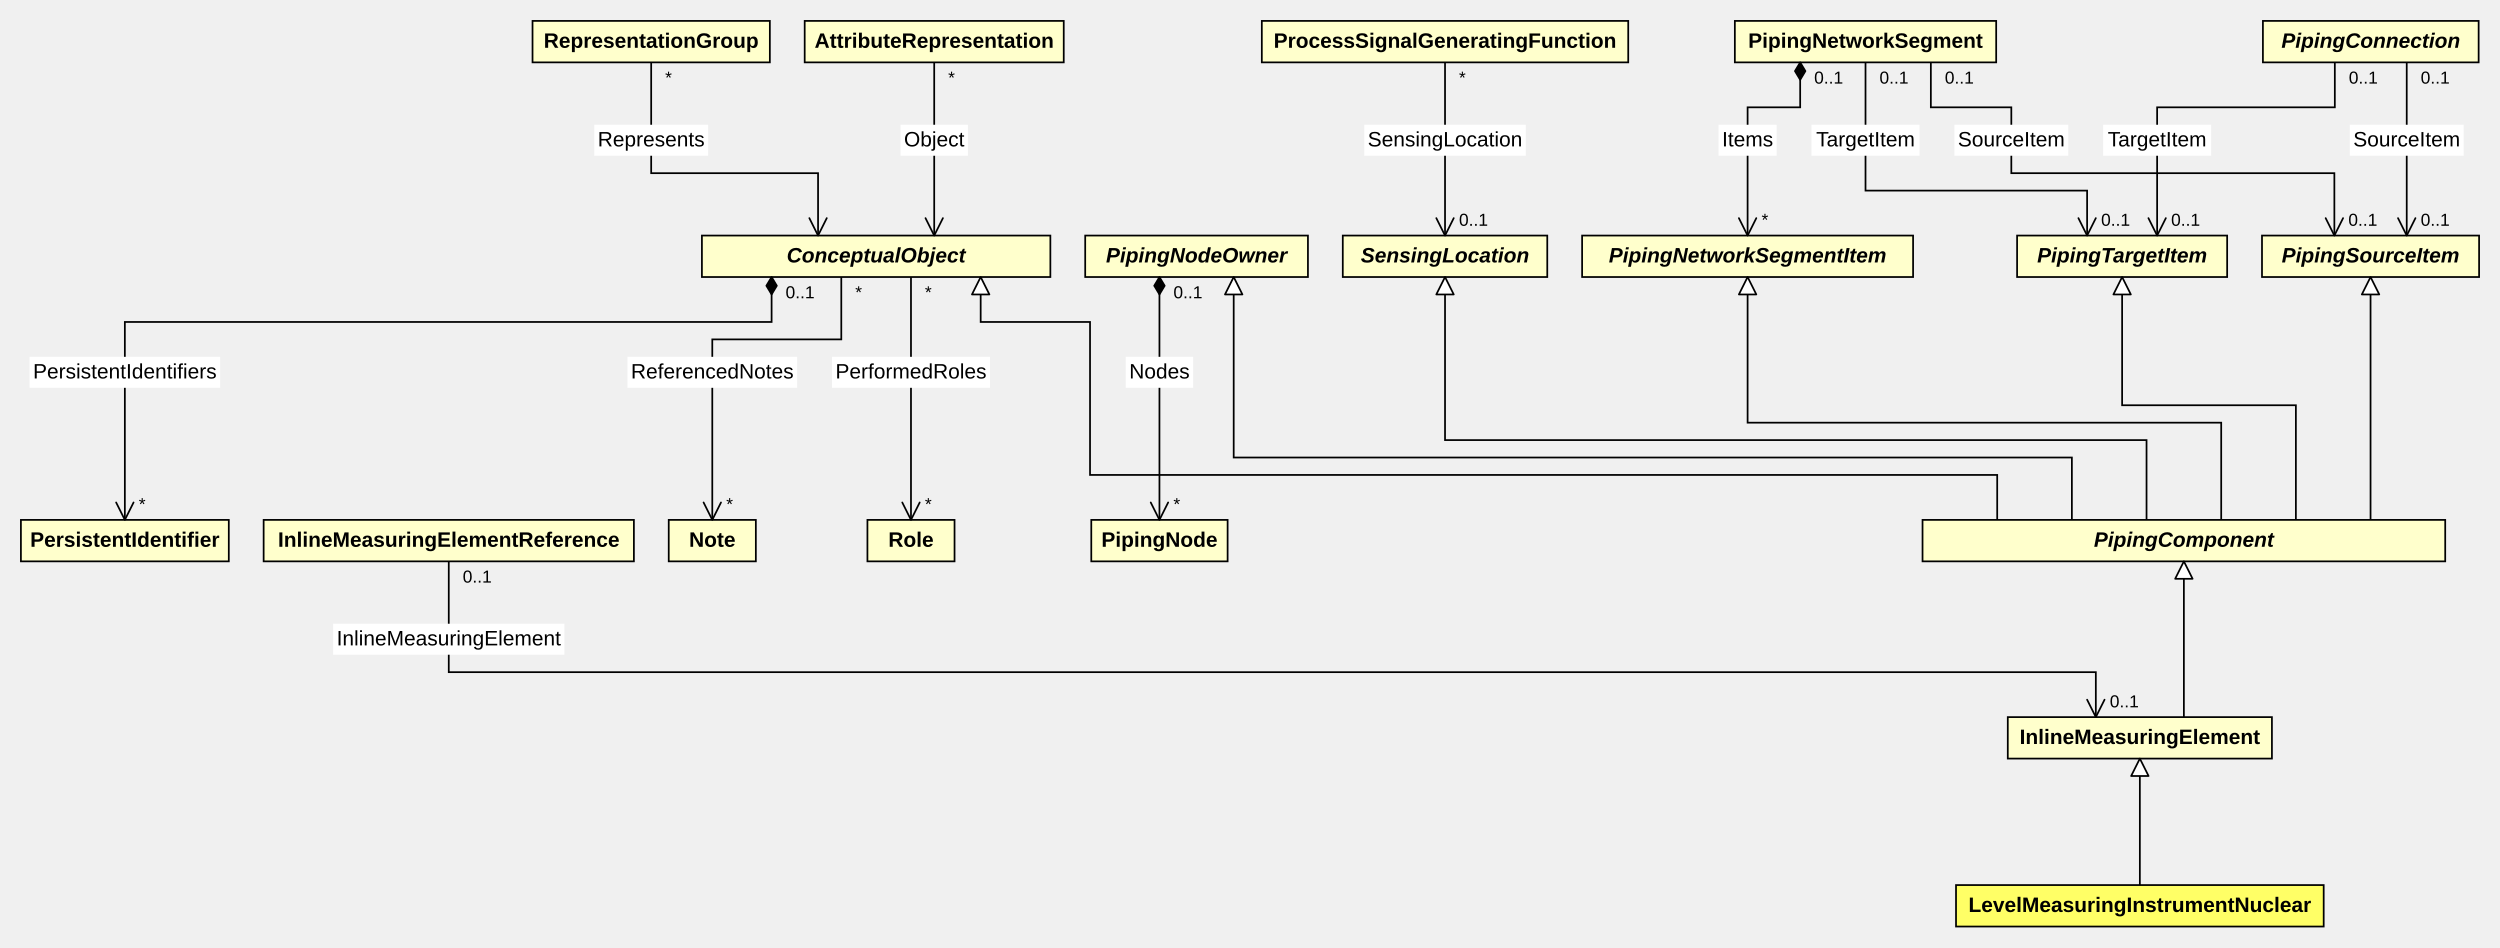
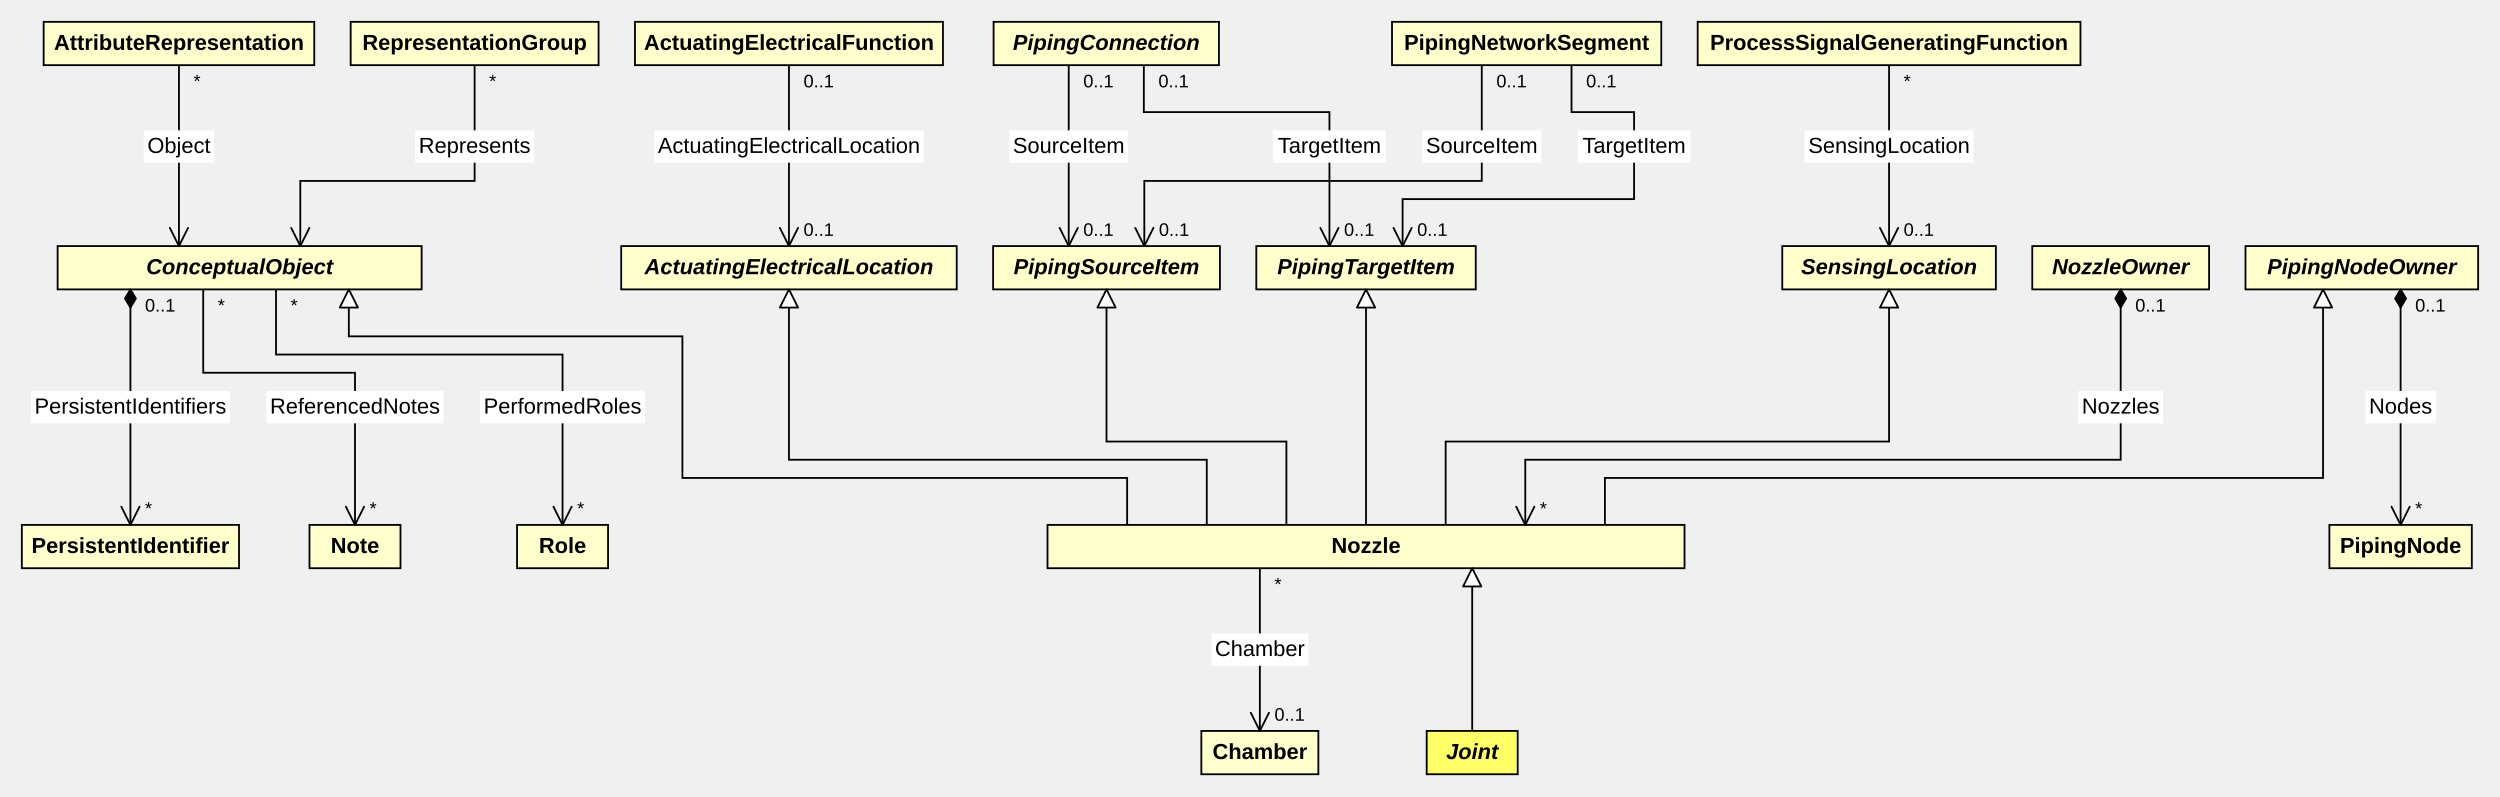
- <svg xmlns="http://www.w3.org/2000/svg" width="1434.921px" height="543.8px" viewBox="0.0 0.0 1434.921 543.8">
+ <svg xmlns="http://www.w3.org/2000/svg" width="1373.595px" height="437.4px" viewBox="0.0 0.0 1373.595 437.4">
  <style>
            .uml-foreground-stroke {
                stroke: black;
                stroke-width: 1px;
            }
            
            .uml-foreground-fill {
                fill: black;
            }
            
            .uml-background_color-type {
                fill: #ffffcc;
            }
            
            .uml-background_color-main_type {
                fill: #ffff66;
            }
            
            .uml-background_color-instance {
                fill: blue;
            }
            
            .uml-background_color-background {
                fill: white;
            }
            
            .uml-background_color-foreground {
                fill: black;
            }
            
            .uml-font-normal {
                font-family: Arial;
            }
            
            .uml-font-element {
                font-family: Arial;
            }
            
            .uml-fontsize-normal {
                font-size: 10px;
            }

            .uml-fontsize-large {
                font-size: 12px;
            }
            
            .uml-source_marker-closed_arrow {
                marker-start: url(#uml-marker-closed_arrow);
            }
            
            .uml-source_marker-open_arrow {
                marker-start: url(#uml-marker-open_arrow);
            }
            
            .uml-source_marker-filled_diamond {
                marker-start: url(#uml-marker-filled_diamond);
            }

            .uml-target_marker-closed_arrow {
                marker-end: url(#uml-marker-closed_arrow);
            }
            
            .uml-target_marker-open_arrow {
                marker-end: url(#uml-marker-open_arrow);
            }
            
            .uml-target_marker-filled_diamond {
                marker-end: url(#uml-marker-filled_diamond);
            }

            </style>
  <defs>
    <marker id="uml-marker-closed_arrow" viewBox="-2 -2 14 14" refX="10" refY="5.0" markerWidth="14" markerHeight="14" orient="auto-start-reverse">
      <path d="M 0 0 L 10 5.0 L 0 10 Z" stroke-linejoin="round" stroke-linecap="round" class="uml-foreground-stroke uml-background_color-background" />
    </marker>
    <marker id="uml-marker-open_arrow" viewBox="-2 -2 14 14" refX="10" refY="5.0" markerWidth="14" markerHeight="14" orient="auto-start-reverse">
      <path d="M 0 0 L 10 5.0 L 0 10" stroke-linejoin="round" stroke-linecap="round" fill="none" class="uml-foreground-stroke" />
    </marker>
    <marker id="uml-marker-filled_diamond" viewBox="-2 -2 14 14" refX="10" refY="5.0" markerWidth="14" markerHeight="14" orient="auto-start-reverse">
      <path d="M 0 5.0 L      5.0 2.0        10 5.0      5.0 8.0 Z       " stroke-linejoin="round" stroke-linecap="round" class="uml-foreground-stroke uml-background_color-foreground" />
    </marker>
  </defs>
-   <rect class="uml-background_color-type uml-foreground-stroke" x="402.875" y="135.2" width="200.0" height="23.8" />
-   <text x="502.875" text-anchor="middle" font-size="0px" y="150.64">
+   <rect class="uml-background_color-type uml-foreground-stroke" x="31.659" y="135.2" width="200.0" height="23.8" />
+   <text x="131.659" text-anchor="middle" font-size="0px" y="150.64">
    <a href="../dexpi-models/Core/ConceptualObject.html">
      <tspan class="uml-foreground-fill uml-font-element uml-fontsize-large" font-weight="bold" font-style="italic">ConceptualObject</tspan>
    </a>
  </text>
-   <rect class="uml-background_color-type uml-foreground-stroke" x="770.715" y="135.2" width="117.369" height="23.8" />
-   <text x="829.399" text-anchor="middle" font-size="0px" y="150.64">
+   <rect class="uml-background_color-main_type uml-foreground-stroke" x="783.88" y="401.6" width="50.0" height="23.8" />
+   <text x="808.88" text-anchor="middle" font-size="0px" y="417.04">
+     <tspan class="uml-foreground-fill uml-font-element uml-fontsize-large" font-weight="bold" font-style="italic">Joint</tspan>
+   </text>
+   <rect class="uml-background_color-type uml-foreground-stroke" x="341.317" y="135.2" width="184.339" height="23.8" />
+   <text x="433.486" text-anchor="middle" font-size="0px" y="150.64">
+     <a href="../dexpi-models/Plant/Instrumentation/ActuatingElectricalLocation.html">
+       <tspan class="uml-foreground-fill uml-font-element uml-fontsize-large" font-weight="bold" font-style="italic">ActuatingElectricalLocation</tspan>
+     </a>
+   </text>
+   <rect class="uml-background_color-type uml-foreground-stroke" x="979.238" y="135.2" width="117.369" height="23.8" />
+   <text x="1037.922" text-anchor="middle" font-size="0px" y="150.64">
    <a href="../dexpi-models/Plant/Instrumentation/SensingLocation.html">
      <tspan class="uml-foreground-fill uml-font-element uml-fontsize-large" font-weight="bold" font-style="italic">SensingLocation</tspan>
    </a>
  </text>
-   <rect class="uml-background_color-type uml-foreground-stroke" x="1103.475" y="298.4" width="300.0" height="23.8" />
-   <text x="1253.475" text-anchor="middle" font-size="0px" y="313.84">
-     <a href="../dexpi-models/Plant/Piping/PipingComponent.html">
-       <tspan class="uml-foreground-fill uml-font-element uml-fontsize-large" font-weight="bold" font-style="italic">PipingComponent</tspan>
-     </a>
-   </text>
-   <rect class="uml-background_color-type uml-foreground-stroke" x="1298.839" y="12.0" width="123.82" height="23.8" />
-   <text x="1360.749" text-anchor="middle" font-size="0px" y="27.44">
+   <rect class="uml-background_color-type uml-foreground-stroke" x="545.918" y="12.0" width="123.82" height="23.8" />
+   <text x="607.828" text-anchor="middle" font-size="0px" y="27.44">
    <a href="../dexpi-models/Plant/Piping/PipingConnection.html">
      <tspan class="uml-foreground-fill uml-font-element uml-fontsize-large" font-weight="bold" font-style="italic">PipingConnection</tspan>
    </a>
  </text>
-   <rect class="uml-background_color-type uml-foreground-stroke" x="908.083" y="135.2" width="189.969" height="23.8" />
-   <text x="1003.068" text-anchor="middle" font-size="0px" y="150.64">
-     <a href="../dexpi-models/Plant/Piping/PipingNetworkSegmentItem.html">
-       <tspan class="uml-foreground-fill uml-font-element uml-fontsize-large" font-weight="bold" font-style="italic">PipingNetworkSegmentItem</tspan>
-     </a>
-   </text>
-   <rect class="uml-background_color-type uml-foreground-stroke" x="622.875" y="135.2" width="127.84" height="23.8" />
-   <text x="686.795" text-anchor="middle" font-size="0px" y="150.64">
+   <rect class="uml-background_color-type uml-foreground-stroke" x="1233.755" y="135.2" width="127.84" height="23.8" />
+   <text x="1297.675" text-anchor="middle" font-size="0px" y="150.64">
    <a href="../dexpi-models/Plant/Piping/PipingNodeOwner.html">
      <tspan class="uml-foreground-fill uml-font-element uml-fontsize-large" font-weight="bold" font-style="italic">PipingNodeOwner</tspan>
    </a>
  </text>
-   <rect class="uml-background_color-type uml-foreground-stroke" x="1298.314" y="135.2" width="124.607" height="23.8" />
-   <text x="1360.618" text-anchor="middle" font-size="0px" y="150.64">
+   <rect class="uml-background_color-type uml-foreground-stroke" x="545.656" y="135.2" width="124.607" height="23.8" />
+   <text x="607.959" text-anchor="middle" font-size="0px" y="150.64">
    <a href="../dexpi-models/Plant/Piping/PipingSourceItem.html">
      <tspan class="uml-foreground-fill uml-font-element uml-fontsize-large" font-weight="bold" font-style="italic">PipingSourceItem</tspan>
    </a>
  </text>
-   <rect class="uml-background_color-type uml-foreground-stroke" x="1157.748" y="135.2" width="120.566" height="23.8" />
-   <text x="1218.031" text-anchor="middle" font-size="0px" y="150.64">
+   <rect class="uml-background_color-type uml-foreground-stroke" x="690.263" y="135.2" width="120.566" height="23.8" />
+   <text x="750.546" text-anchor="middle" font-size="0px" y="150.64">
    <a href="../dexpi-models/Plant/Piping/PipingTargetItem.html">
      <tspan class="uml-foreground-fill uml-font-element uml-fontsize-large" font-weight="bold" font-style="italic">PipingTargetItem</tspan>
    </a>
  </text>
-   <rect class="uml-background_color-type uml-foreground-stroke" x="461.866" y="12.0" width="148.684" height="23.8" />
-   <text x="536.208" text-anchor="middle" font-size="0px" y="27.44">
+   <rect class="uml-background_color-type uml-foreground-stroke" x="1116.607" y="135.2" width="97.148" height="23.8" />
+   <text x="1165.181" text-anchor="middle" font-size="0px" y="150.64">
+     <a href="../dexpi-models/Plant/ProcessEquipment/NozzleOwner.html">
+       <tspan class="uml-foreground-fill uml-font-element uml-fontsize-large" font-weight="bold" font-style="italic">NozzleOwner</tspan>
+     </a>
+   </text>
+   <rect class="uml-background_color-type uml-foreground-stroke" x="23.984" y="12.0" width="148.684" height="23.8" />
+   <text x="98.326" text-anchor="middle" font-size="0px" y="27.44">
    <a href="../dexpi-models/Core/Diagram/AttributeRepresentation.html">
      <tspan class="uml-foreground-fill uml-font-element uml-fontsize-large" font-weight="bold">AttributeRepresentation</tspan>
    </a>
  </text>
-   <rect class="uml-background_color-type uml-foreground-stroke" x="305.654" y="12.0" width="136.212" height="23.8" />
-   <text x="373.76" text-anchor="middle" font-size="0px" y="27.44">
+   <rect class="uml-background_color-type uml-foreground-stroke" x="192.668" y="12.0" width="136.212" height="23.8" />
+   <text x="260.774" text-anchor="middle" font-size="0px" y="27.44">
    <a href="../dexpi-models/Core/Diagram/RepresentationGroup.html">
      <tspan class="uml-foreground-fill uml-font-element uml-fontsize-large" font-weight="bold">RepresentationGroup</tspan>
    </a>
  </text>
-   <rect class="uml-background_color-type uml-foreground-stroke" x="383.831" y="298.4" width="50.0" height="23.8" />
-   <text x="408.831" text-anchor="middle" font-size="0px" y="313.84">
+   <rect class="uml-background_color-type uml-foreground-stroke" x="170.043" y="288.4" width="50.0" height="23.8" />
+   <text x="195.043" text-anchor="middle" font-size="0px" y="303.84">
    <a href="../dexpi-models/Core/Note.html">
      <tspan class="uml-foreground-fill uml-font-element uml-fontsize-large" font-weight="bold">Note</tspan>
    </a>
  </text>
-   <rect class="uml-background_color-type uml-foreground-stroke" x="12.0" y="298.4" width="119.319" height="23.8" />
-   <text x="71.659" text-anchor="middle" font-size="0px" y="313.84">
+   <rect class="uml-background_color-type uml-foreground-stroke" x="12.0" y="288.4" width="119.319" height="23.8" />
+   <text x="71.659" text-anchor="middle" font-size="0px" y="303.84">
    <a href="../dexpi-models/Core/PersistentIdentifier.html">
      <tspan class="uml-foreground-fill uml-font-element uml-fontsize-large" font-weight="bold">PersistentIdentifier</tspan>
    </a>
  </text>
-   <rect class="uml-background_color-type uml-foreground-stroke" x="497.875" y="298.4" width="50.0" height="23.8" />
-   <text x="522.875" text-anchor="middle" font-size="0px" y="313.84">
+   <rect class="uml-background_color-type uml-foreground-stroke" x="284.087" y="288.4" width="50.0" height="23.8" />
+   <text x="309.087" text-anchor="middle" font-size="0px" y="303.84">
    <a href="../dexpi-models/Core/Role.html">
      <tspan class="uml-foreground-fill uml-font-element uml-fontsize-large" font-weight="bold">Role</tspan>
    </a>
  </text>
-   <rect class="uml-background_color-main_type uml-foreground-stroke" x="1122.692" y="508" width="211.029" height="23.8" />
-   <text x="1228.207" text-anchor="middle" font-size="0px" y="523.44">
-     <tspan class="uml-foreground-fill uml-font-element uml-fontsize-large" font-weight="bold">LevelMeasuringInstrumentNuclear</tspan>
-   </text>
-   <rect class="uml-background_color-type uml-foreground-stroke" x="151.319" y="298.4" width="212.512" height="23.8" />
-   <text x="257.575" text-anchor="middle" font-size="0px" y="313.84">
-     <a href="../dexpi-models/Plant/Instrumentation/InlineMeasuringElementReference.html">
-       <tspan class="uml-foreground-fill uml-font-element uml-fontsize-large" font-weight="bold">InlineMeasuringElementReference</tspan>
-     </a>
-   </text>
-   <rect class="uml-background_color-type uml-foreground-stroke" x="724.242" y="12.0" width="210.314" height="23.8" />
-   <text x="829.399" text-anchor="middle" font-size="0px" y="27.44">
+   <rect class="uml-background_color-type uml-foreground-stroke" x="348.88" y="12.0" width="169.212" height="23.8" />
+   <text x="433.486" text-anchor="middle" font-size="0px" y="27.44">
+     <a href="../dexpi-models/Plant/Instrumentation/ActuatingElectricalFunction.html">
+       <tspan class="uml-foreground-fill uml-font-element uml-fontsize-large" font-weight="bold">ActuatingElectricalFunction</tspan>
+     </a>
+   </text>
+   <rect class="uml-background_color-type uml-foreground-stroke" x="932.765" y="12.0" width="210.314" height="23.8" />
+   <text x="1037.922" text-anchor="middle" font-size="0px" y="27.44">
    <a href="../dexpi-models/Plant/Instrumentation/ProcessSignalGeneratingFunction.html">
      <tspan class="uml-foreground-fill uml-font-element uml-fontsize-large" font-weight="bold">ProcessSignalGeneratingFunction</tspan>
    </a>
  </text>
-   <rect class="uml-background_color-type uml-foreground-stroke" x="1152.402" y="411.6" width="151.61" height="23.8" />
-   <text x="1228.207" text-anchor="middle" font-size="0px" y="427.04">
-     <a href="../dexpi-models/Plant/Piping/InlineMeasuringElement.html">
-       <tspan class="uml-foreground-fill uml-font-element uml-fontsize-large" font-weight="bold">InlineMeasuringElement</tspan>
-     </a>
-   </text>
-   <rect class="uml-background_color-type uml-foreground-stroke" x="995.747" y="12.0" width="150.0" height="23.8" />
-   <text x="1070.747" text-anchor="middle" font-size="0px" y="27.44">
+   <rect class="uml-background_color-type uml-foreground-stroke" x="764.829" y="12.0" width="147.936" height="23.8" />
+   <text x="838.797" text-anchor="middle" font-size="0px" y="27.44">
    <a href="../dexpi-models/Plant/Piping/PipingNetworkSegment.html">
      <tspan class="uml-foreground-fill uml-font-element uml-fontsize-large" font-weight="bold">PipingNetworkSegment</tspan>
    </a>
  </text>
-   <rect class="uml-background_color-type uml-foreground-stroke" x="626.363" y="298.4" width="78.249" height="23.8" />
-   <text x="665.488" text-anchor="middle" font-size="0px" y="313.84">
+   <rect class="uml-background_color-type uml-foreground-stroke" x="1279.857" y="288.4" width="78.249" height="23.8" />
+   <text x="1318.982" text-anchor="middle" font-size="0px" y="303.84">
    <a href="../dexpi-models/Plant/Piping/PipingNode.html">
      <tspan class="uml-foreground-fill uml-font-element uml-fontsize-large" font-weight="bold">PipingNode</tspan>
    </a>
  </text>
-   <polyline class="uml-foreground-stroke uml-source_marker-closed_arrow" points="562.875,159.0 562.875,184.8 625.644,184.8 625.644,213.2 625.644,214.2 625.644,272.6 1146.332,272.6 1146.332,298.4" fill="none" />
-   <polyline class="uml-foreground-stroke uml-source_marker-closed_arrow" points="829.399,159.0 829.399,213.2 829.399,214.2 829.399,252.6 1232.046,252.6 1232.046,298.4" fill="none" />
-   <polyline class="uml-foreground-stroke uml-source_marker-closed_arrow" points="1253.475,322.2 1253.475,366.4 1253.475,367.4 1253.475,411.6" fill="none" />
-   <polyline class="uml-foreground-stroke uml-source_marker-closed_arrow" points="1003.068,159.0 1003.068,213.2 1003.068,214.2 1003.068,242.6 1274.903,242.6 1274.903,298.4" fill="none" />
-   <polyline class="uml-foreground-stroke uml-source_marker-closed_arrow" points="708.101,159.0 708.101,213.2 708.101,214.2 708.101,262.6 1189.189,262.6 1189.189,298.4" fill="none" />
-   <polyline class="uml-foreground-stroke uml-source_marker-closed_arrow" points="1360.618,159.0 1360.618,213.2 1360.618,214.2 1360.618,298.4" fill="none" />
-   <polyline class="uml-foreground-stroke uml-source_marker-closed_arrow" points="1218.031,159.0 1218.031,213.2 1218.031,214.2 1218.031,232.6 1317.761,232.6 1317.761,298.4" fill="none" />
-   <polyline class="uml-foreground-stroke uml-source_marker-closed_arrow" points="1228.207,435.4 1228.207,471.2 1228.207,472.2 1228.207,508" fill="none" />
-   <rect class="uml-background_color-background " x="477.524" y="204.8" width="90.701" height="17.8" />
-   <text x="522.875" text-anchor="middle" font-size="0px" y="217.24">
+   <rect class="uml-background_color-type uml-foreground-stroke" x="660.068" y="401.6" width="64.289" height="23.8" />
+   <text x="692.213" text-anchor="middle" font-size="0px" y="417.04">
+     <a href="../dexpi-models/Plant/ProcessEquipment/Chamber.html">
+       <tspan class="uml-foreground-fill uml-font-element uml-fontsize-large" font-weight="bold">Chamber</tspan>
+     </a>
+   </text>
+   <rect class="uml-background_color-type uml-foreground-stroke" x="575.546" y="288.4" width="350.0" height="23.8" />
+   <text x="750.546" text-anchor="middle" font-size="0px" y="303.84">
+     <a href="../dexpi-models/Plant/ProcessEquipment/Nozzle.html">
+       <tspan class="uml-foreground-fill uml-font-element uml-fontsize-large" font-weight="bold">Nozzle</tspan>
+     </a>
+   </text>
+   <polyline class="uml-foreground-stroke uml-source_marker-closed_arrow" points="191.659,159.0 191.659,184.8 374.938,184.8 374.938,223.2 374.938,224.2 374.938,262.6 619.296,262.6 619.296,288.4" fill="none" />
+   <polyline class="uml-foreground-stroke uml-source_marker-closed_arrow" points="433.486,159.0 433.486,223.2 433.486,224.2 433.486,252.6 663.046,252.6 663.046,288.4" fill="none" />
+   <polyline class="uml-foreground-stroke uml-source_marker-closed_arrow" points="1037.922,159.0 1037.922,223.2 1037.922,224.2 1037.922,242.6 794.296,242.6 794.296,288.4" fill="none" />
+   <polyline class="uml-foreground-stroke uml-source_marker-closed_arrow" points="1276.368,159.0 1276.368,223.2 1276.368,224.2 1276.368,262.6 881.796,262.6 881.796,288.4" fill="none" />
+   <polyline class="uml-foreground-stroke uml-source_marker-closed_arrow" points="607.959,159.0 607.959,223.2 607.959,224.2 607.959,242.6 706.796,242.6 706.796,288.4" fill="none" />
+   <polyline class="uml-foreground-stroke uml-source_marker-closed_arrow" points="750.546,159.0 750.546,223.2 750.546,224.2 750.546,288.4" fill="none" />
+   <polyline class="uml-foreground-stroke uml-source_marker-closed_arrow" points="808.88,312.2 808.88,356.4 808.88,357.4 808.88,401.6" fill="none" />
+   <rect class="uml-background_color-background " x="263.737" y="214.8" width="90.701" height="17.8" />
+   <text x="309.087" text-anchor="middle" font-size="0px" y="227.24">
    <a href="../dexpi-models/Core/ConceptualObject.html#sp:core.conceptualobject.performedroles">
      <tspan class="uml-foreground-fill uml-font-element uml-fontsize-large">PerformedRoles</tspan>
    </a>
  </text>
-   <polyline class="uml-foreground-stroke" points="522.875,159.0 522.875,204.8" fill="none" />
-   <polyline class="uml-foreground-stroke uml-target_marker-open_arrow" points="522.875,222.6 522.875,298.4" fill="none" />
-   <text x="530.875" font-size="0px" y="171.2">
-     <tspan class="uml-foreground-fill uml-font-normal uml-fontsize-normal">*</tspan>
-   </text>
-   <text x="530.875" font-size="0px" y="292.8">
-     <tspan class="uml-foreground-fill uml-font-normal uml-fontsize-normal">*</tspan>
-   </text>
-   <rect class="uml-background_color-background " x="16.969" y="204.8" width="109.381" height="17.8" />
-   <text x="71.659" text-anchor="middle" font-size="0px" y="217.24">
+   <polyline class="uml-foreground-stroke" points="151.659,159.0 151.659,194.8 309.087,194.8 309.087,214.8" fill="none" />
+   <polyline class="uml-foreground-stroke uml-target_marker-open_arrow" points="309.087,232.6 309.087,288.4" fill="none" />
+   <text x="159.659" font-size="0px" y="171.2">
+     <tspan class="uml-foreground-fill uml-font-normal uml-fontsize-normal">*</tspan>
+   </text>
+   <text x="317.087" font-size="0px" y="282.8">
+     <tspan class="uml-foreground-fill uml-font-normal uml-fontsize-normal">*</tspan>
+   </text>
+   <rect class="uml-background_color-background " x="16.969" y="214.8" width="109.381" height="17.8" />
+   <text x="71.659" text-anchor="middle" font-size="0px" y="227.24">
    <a href="../dexpi-models/Core/ConceptualObject.html#sp:core.conceptualobject.persistentidentifiers">
      <tspan class="uml-foreground-fill uml-font-element uml-fontsize-large">PersistentIdentifiers</tspan>
    </a>
  </text>
-   <polyline class="uml-foreground-stroke uml-source_marker-filled_diamond" points="442.875,159.0 442.875,184.8 71.659,184.8 71.659,204.8" fill="none" />
-   <polyline class="uml-foreground-stroke uml-target_marker-open_arrow" points="71.659,222.6 71.659,298.4" fill="none" />
-   <text x="450.875" font-size="0px" y="171.2">
-     <tspan class="uml-foreground-fill uml-font-normal uml-fontsize-normal">0..1</tspan>
-   </text>
-   <text x="79.659" font-size="0px" y="292.8">
-     <tspan class="uml-foreground-fill uml-font-normal uml-fontsize-normal">*</tspan>
-   </text>
-   <rect class="uml-background_color-background " x="360.137" y="204.8" width="97.387" height="17.8" />
-   <text x="408.831" text-anchor="middle" font-size="0px" y="217.24">
+   <polyline class="uml-foreground-stroke uml-source_marker-filled_diamond" points="71.659,159.0 71.659,214.8" fill="none" />
+   <polyline class="uml-foreground-stroke uml-target_marker-open_arrow" points="71.659,232.6 71.659,288.4" fill="none" />
+   <text x="79.659" font-size="0px" y="171.2">
+     <tspan class="uml-foreground-fill uml-font-normal uml-fontsize-normal">0..1</tspan>
+   </text>
+   <text x="79.659" font-size="0px" y="282.8">
+     <tspan class="uml-foreground-fill uml-font-normal uml-fontsize-normal">*</tspan>
+   </text>
+   <rect class="uml-background_color-background " x="146.35" y="214.8" width="97.387" height="17.8" />
+   <text x="195.043" text-anchor="middle" font-size="0px" y="227.24">
    <a href="../dexpi-models/Core/ConceptualObject.html#sp:core.conceptualobject.referencednotes">
      <tspan class="uml-foreground-fill uml-font-element uml-fontsize-large">ReferencedNotes</tspan>
    </a>
  </text>
-   <polyline class="uml-foreground-stroke" points="482.875,159.0 482.875,194.8 408.831,194.8 408.831,204.8" fill="none" />
-   <polyline class="uml-foreground-stroke uml-target_marker-open_arrow" points="408.831,222.6 408.831,298.4" fill="none" />
-   <text x="490.875" font-size="0px" y="171.2">
-     <tspan class="uml-foreground-fill uml-font-normal uml-fontsize-normal">*</tspan>
-   </text>
-   <text x="416.831" font-size="0px" y="292.8">
-     <tspan class="uml-foreground-fill uml-font-normal uml-fontsize-normal">*</tspan>
-   </text>
-   <rect class="uml-background_color-background " x="516.867" y="71.6" width="38.682" height="17.8" />
-   <text x="536.208" text-anchor="middle" font-size="0px" y="84.04">
+   <polyline class="uml-foreground-stroke" points="111.659,159.0 111.659,204.8 195.043,204.8 195.043,214.8" fill="none" />
+   <polyline class="uml-foreground-stroke uml-target_marker-open_arrow" points="195.043,232.6 195.043,288.4" fill="none" />
+   <text x="119.659" font-size="0px" y="171.2">
+     <tspan class="uml-foreground-fill uml-font-normal uml-fontsize-normal">*</tspan>
+   </text>
+   <text x="203.043" font-size="0px" y="282.8">
+     <tspan class="uml-foreground-fill uml-font-normal uml-fontsize-normal">*</tspan>
+   </text>
+   <rect class="uml-background_color-background " x="78.985" y="71.6" width="38.682" height="17.8" />
+   <text x="98.326" text-anchor="middle" font-size="0px" y="84.04">
    <a href="../dexpi-models/Core/Diagram/AttributeRepresentation.html#sp:core.diagram.attributerepresentation.object">
      <tspan class="uml-foreground-fill uml-font-element uml-fontsize-large">Object</tspan>
    </a>
  </text>
-   <polyline class="uml-foreground-stroke" points="536.208,35.8 536.208,71.6" fill="none" />
-   <polyline class="uml-foreground-stroke uml-target_marker-open_arrow" points="536.208,89.4 536.208,135.2" fill="none" />
-   <text x="544.208" font-size="0px" y="48.0">
-     <tspan class="uml-foreground-fill uml-font-normal uml-fontsize-normal">*</tspan>
-   </text>
-   <rect class="uml-background_color-background " x="341.077" y="71.6" width="65.365" height="17.8" />
-   <text x="373.76" text-anchor="middle" font-size="0px" y="84.04">
+   <polyline class="uml-foreground-stroke" points="98.326,35.8 98.326,71.6" fill="none" />
+   <polyline class="uml-foreground-stroke uml-target_marker-open_arrow" points="98.326,89.4 98.326,135.2" fill="none" />
+   <text x="106.326" font-size="0px" y="48.0">
+     <tspan class="uml-foreground-fill uml-font-normal uml-fontsize-normal">*</tspan>
+   </text>
+   <rect class="uml-background_color-background " x="228.091" y="71.6" width="65.365" height="17.8" />
+   <text x="260.774" text-anchor="middle" font-size="0px" y="84.04">
    <a href="../dexpi-models/Core/Diagram/RepresentationGroup.html#sp:core.diagram.representationgroup.represents">
      <tspan class="uml-foreground-fill uml-font-element uml-fontsize-large">Represents</tspan>
    </a>
  </text>
-   <polyline class="uml-foreground-stroke" points="373.76,35.8 373.76,71.6" fill="none" />
-   <polyline class="uml-foreground-stroke uml-target_marker-open_arrow" points="373.76,89.4 373.76,99.4 469.541,99.4 469.541,135.2" fill="none" />
-   <text x="381.76" font-size="0px" y="48.0">
-     <tspan class="uml-foreground-fill uml-font-normal uml-fontsize-normal">*</tspan>
-   </text>
-   <rect class="uml-background_color-background " x="191.207" y="358" width="132.736" height="17.8" />
-   <text x="257.575" text-anchor="middle" font-size="0px" y="370.44">
-     <a href="../dexpi-models/Plant/Instrumentation/InlineMeasuringElementReference.html#sp:plant.instrumentation.inlinemeasuringelementreference.inlinemeasuringelement">
-       <tspan class="uml-foreground-fill uml-font-element uml-fontsize-large">InlineMeasuringElement</tspan>
-     </a>
-   </text>
-   <polyline class="uml-foreground-stroke" points="257.575,322.2 257.575,358" fill="none" />
-   <polyline class="uml-foreground-stroke uml-target_marker-open_arrow" points="257.575,375.8 257.575,385.8 1202.938,385.8 1202.938,411.6" fill="none" />
-   <text x="265.575" font-size="0px" y="334.4">
-     <tspan class="uml-foreground-fill uml-font-normal uml-fontsize-normal">0..1</tspan>
-   </text>
-   <text x="1210.938" font-size="0px" y="406">
-     <tspan class="uml-foreground-fill uml-font-normal uml-fontsize-normal">0..1</tspan>
-   </text>
-   <rect class="uml-background_color-background " x="783.032" y="71.6" width="92.734" height="17.8" />
-   <text x="829.399" text-anchor="middle" font-size="0px" y="84.04">
+   <polyline class="uml-foreground-stroke" points="260.774,35.8 260.774,71.6" fill="none" />
+   <polyline class="uml-foreground-stroke uml-target_marker-open_arrow" points="260.774,89.4 260.774,99.4 164.993,99.4 164.993,135.2" fill="none" />
+   <text x="268.774" font-size="0px" y="48.0">
+     <tspan class="uml-foreground-fill uml-font-normal uml-fontsize-normal">*</tspan>
+   </text>
+   <rect class="uml-background_color-background " x="359.445" y="71.6" width="148.082" height="17.8" />
+   <text x="433.486" text-anchor="middle" font-size="0px" y="84.04">
+     <a href="../dexpi-models/Plant/Instrumentation/ActuatingElectricalFunction.html#sp:plant.instrumentation.actuatingelectricalfunction.actuatingelectricallocation">
+       <tspan class="uml-foreground-fill uml-font-element uml-fontsize-large">ActuatingElectricalLocation</tspan>
+     </a>
+   </text>
+   <polyline class="uml-foreground-stroke" points="433.486,35.8 433.486,71.6" fill="none" />
+   <polyline class="uml-foreground-stroke uml-target_marker-open_arrow" points="433.486,89.4 433.486,135.2" fill="none" />
+   <text x="441.486" font-size="0px" y="48.0">
+     <tspan class="uml-foreground-fill uml-font-normal uml-fontsize-normal">0..1</tspan>
+   </text>
+   <text x="441.486" font-size="0px" y="129.6">
+     <tspan class="uml-foreground-fill uml-font-normal uml-fontsize-normal">0..1</tspan>
+   </text>
+   <rect class="uml-background_color-background " x="991.555" y="71.6" width="92.734" height="17.8" />
+   <text x="1037.922" text-anchor="middle" font-size="0px" y="84.04">
    <a href="../dexpi-models/Plant/Instrumentation/ProcessSignalGeneratingFunction.html#sp:plant.instrumentation.processsignalgeneratingfunction.sensinglocation">
      <tspan class="uml-foreground-fill uml-font-element uml-fontsize-large">SensingLocation</tspan>
    </a>
  </text>
-   <polyline class="uml-foreground-stroke" points="829.399,35.8 829.399,71.6" fill="none" />
-   <polyline class="uml-foreground-stroke uml-target_marker-open_arrow" points="829.399,89.4 829.399,135.2" fill="none" />
-   <text x="837.399" font-size="0px" y="48.0">
-     <tspan class="uml-foreground-fill uml-font-normal uml-fontsize-normal">*</tspan>
-   </text>
-   <text x="837.399" font-size="0px" y="129.6">
-     <tspan class="uml-foreground-fill uml-font-normal uml-fontsize-normal">0..1</tspan>
-   </text>
-   <rect class="uml-background_color-background " x="1348.706" y="71.6" width="65.359" height="17.8" />
-   <text x="1381.386" text-anchor="middle" font-size="0px" y="84.04">
+   <polyline class="uml-foreground-stroke" points="1037.922,35.8 1037.922,71.6" fill="none" />
+   <polyline class="uml-foreground-stroke uml-target_marker-open_arrow" points="1037.922,89.4 1037.922,135.2" fill="none" />
+   <text x="1045.922" font-size="0px" y="48.0">
+     <tspan class="uml-foreground-fill uml-font-normal uml-fontsize-normal">*</tspan>
+   </text>
+   <text x="1045.922" font-size="0px" y="129.6">
+     <tspan class="uml-foreground-fill uml-font-normal uml-fontsize-normal">0..1</tspan>
+   </text>
+   <rect class="uml-background_color-background " x="554.512" y="71.6" width="65.359" height="17.8" />
+   <text x="587.192" text-anchor="middle" font-size="0px" y="84.04">
    <a href="../dexpi-models/Plant/Piping/PipingConnection.html#sp:plant.piping.pipingconnection.sourceitem">
      <tspan class="uml-foreground-fill uml-font-element uml-fontsize-large">SourceItem</tspan>
    </a>
  </text>
-   <polyline class="uml-foreground-stroke" points="1381.386,35.8 1381.386,71.6" fill="none" />
-   <polyline class="uml-foreground-stroke uml-target_marker-open_arrow" points="1381.386,89.4 1381.386,135.2" fill="none" />
-   <text x="1389.386" font-size="0px" y="48.0">
-     <tspan class="uml-foreground-fill uml-font-normal uml-fontsize-normal">0..1</tspan>
-   </text>
-   <text x="1389.386" font-size="0px" y="129.6">
-     <tspan class="uml-foreground-fill uml-font-normal uml-fontsize-normal">0..1</tspan>
-   </text>
-   <rect class="uml-background_color-background " x="1207.116" y="71.6" width="62.02" height="17.8" />
-   <text x="1238.125" text-anchor="middle" font-size="0px" y="84.04">
+   <polyline class="uml-foreground-stroke" points="587.192,35.8 587.192,71.6" fill="none" />
+   <polyline class="uml-foreground-stroke uml-target_marker-open_arrow" points="587.192,89.4 587.192,135.2" fill="none" />
+   <text x="595.192" font-size="0px" y="48.0">
+     <tspan class="uml-foreground-fill uml-font-normal uml-fontsize-normal">0..1</tspan>
+   </text>
+   <text x="595.192" font-size="0px" y="129.6">
+     <tspan class="uml-foreground-fill uml-font-normal uml-fontsize-normal">0..1</tspan>
+   </text>
+   <rect class="uml-background_color-background " x="699.442" y="71.6" width="62.02" height="17.8" />
+   <text x="730.452" text-anchor="middle" font-size="0px" y="84.04">
    <a href="../dexpi-models/Plant/Piping/PipingConnection.html#sp:plant.piping.pipingconnection.targetitem">
      <tspan class="uml-foreground-fill uml-font-element uml-fontsize-large">TargetItem</tspan>
    </a>
  </text>
-   <polyline class="uml-foreground-stroke" points="1340.112,35.8 1340.112,61.6 1238.125,61.6 1238.125,71.6" fill="none" />
-   <polyline class="uml-foreground-stroke uml-target_marker-open_arrow" points="1238.125,89.4 1238.125,135.2" fill="none" />
-   <text x="1348.112" font-size="0px" y="48.0">
-     <tspan class="uml-foreground-fill uml-font-normal uml-fontsize-normal">0..1</tspan>
-   </text>
-   <text x="1246.125" font-size="0px" y="129.6">
-     <tspan class="uml-foreground-fill uml-font-normal uml-fontsize-normal">0..1</tspan>
-   </text>
-   <rect class="uml-background_color-background " x="986.399" y="71.6" width="33.338" height="17.8" />
-   <text x="1003.068" text-anchor="middle" font-size="0px" y="84.04">
-     <a href="../dexpi-models/Plant/Piping/PipingNetworkSegment.html#sp:plant.piping.pipingnetworksegment.items">
-       <tspan class="uml-foreground-fill uml-font-element uml-fontsize-large">Items</tspan>
-     </a>
-   </text>
-   <polyline class="uml-foreground-stroke uml-source_marker-filled_diamond" points="1033.247,35.8 1033.247,61.6 1003.068,61.6 1003.068,71.6" fill="none" />
-   <polyline class="uml-foreground-stroke uml-target_marker-open_arrow" points="1003.068,89.4 1003.068,135.2" fill="none" />
-   <text x="1041.247" font-size="0px" y="48.0">
-     <tspan class="uml-foreground-fill uml-font-normal uml-fontsize-normal">0..1</tspan>
-   </text>
-   <text x="1011.068" font-size="0px" y="129.6">
-     <tspan class="uml-foreground-fill uml-font-normal uml-fontsize-normal">*</tspan>
-   </text>
-   <rect class="uml-background_color-background " x="1121.756" y="71.6" width="65.359" height="17.8" />
-   <text x="1154.436" text-anchor="middle" font-size="0px" y="84.04">
+   <polyline class="uml-foreground-stroke" points="628.465,35.8 628.465,61.6 730.452,61.6 730.452,71.6" fill="none" />
+   <polyline class="uml-foreground-stroke uml-target_marker-open_arrow" points="730.452,89.4 730.452,135.2" fill="none" />
+   <text x="636.465" font-size="0px" y="48.0">
+     <tspan class="uml-foreground-fill uml-font-normal uml-fontsize-normal">0..1</tspan>
+   </text>
+   <text x="738.452" font-size="0px" y="129.6">
+     <tspan class="uml-foreground-fill uml-font-normal uml-fontsize-normal">0..1</tspan>
+   </text>
+   <rect class="uml-background_color-background " x="781.462" y="71.6" width="65.359" height="17.8" />
+   <text x="814.141" text-anchor="middle" font-size="0px" y="84.04">
    <a href="../dexpi-models/Plant/Piping/PipingNetworkSegment.html#sp:plant.piping.pipingnetworksegment.sourceitem">
      <tspan class="uml-foreground-fill uml-font-element uml-fontsize-large">SourceItem</tspan>
    </a>
  </text>
-   <polyline class="uml-foreground-stroke" points="1108.247,35.8 1108.247,61.6 1154.436,61.6 1154.436,71.6" fill="none" />
-   <polyline class="uml-foreground-stroke uml-target_marker-open_arrow" points="1154.436,89.4 1154.436,99.4 1339.85,99.4 1339.85,135.2" fill="none" />
-   <text x="1116.247" font-size="0px" y="48.0">
-     <tspan class="uml-foreground-fill uml-font-normal uml-fontsize-normal">0..1</tspan>
-   </text>
-   <text x="1347.85" font-size="0px" y="129.6">
-     <tspan class="uml-foreground-fill uml-font-normal uml-fontsize-normal">0..1</tspan>
-   </text>
-   <rect class="uml-background_color-background " x="1039.737" y="71.6" width="62.02" height="17.8" />
-   <text x="1070.747" text-anchor="middle" font-size="0px" y="84.04">
+   <polyline class="uml-foreground-stroke" points="814.141,35.8 814.141,71.6" fill="none" />
+   <polyline class="uml-foreground-stroke uml-target_marker-open_arrow" points="814.141,89.4 814.141,99.4 628.727,99.4 628.727,135.2" fill="none" />
+   <text x="822.141" font-size="0px" y="48.0">
+     <tspan class="uml-foreground-fill uml-font-normal uml-fontsize-normal">0..1</tspan>
+   </text>
+   <text x="636.727" font-size="0px" y="129.6">
+     <tspan class="uml-foreground-fill uml-font-normal uml-fontsize-normal">0..1</tspan>
+   </text>
+   <rect class="uml-background_color-background " x="866.821" y="71.6" width="62.02" height="17.8" />
+   <text x="897.831" text-anchor="middle" font-size="0px" y="84.04">
    <a href="../dexpi-models/Plant/Piping/PipingNetworkSegment.html#sp:plant.piping.pipingnetworksegment.targetitem">
      <tspan class="uml-foreground-fill uml-font-element uml-fontsize-large">TargetItem</tspan>
    </a>
  </text>
-   <polyline class="uml-foreground-stroke" points="1070.747,35.8 1070.747,71.6" fill="none" />
-   <polyline class="uml-foreground-stroke uml-target_marker-open_arrow" points="1070.747,89.4 1070.747,109.4 1197.937,109.4 1197.937,135.2" fill="none" />
-   <text x="1078.747" font-size="0px" y="48.0">
-     <tspan class="uml-foreground-fill uml-font-normal uml-fontsize-normal">0..1</tspan>
-   </text>
-   <text x="1205.937" font-size="0px" y="129.6">
-     <tspan class="uml-foreground-fill uml-font-normal uml-fontsize-normal">0..1</tspan>
-   </text>
-   <rect class="uml-background_color-background " x="646.144" y="204.8" width="38.688" height="17.8" />
-   <text x="665.488" text-anchor="middle" font-size="0px" y="217.24">
+   <polyline class="uml-foreground-stroke" points="863.453,35.8 863.453,61.6 897.831,61.6 897.831,71.6" fill="none" />
+   <polyline class="uml-foreground-stroke uml-target_marker-open_arrow" points="897.831,89.4 897.831,109.4 770.641,109.4 770.641,135.2" fill="none" />
+   <text x="871.453" font-size="0px" y="48.0">
+     <tspan class="uml-foreground-fill uml-font-normal uml-fontsize-normal">0..1</tspan>
+   </text>
+   <text x="778.641" font-size="0px" y="129.6">
+     <tspan class="uml-foreground-fill uml-font-normal uml-fontsize-normal">0..1</tspan>
+   </text>
+   <rect class="uml-background_color-background " x="1299.638" y="214.8" width="38.688" height="17.8" />
+   <text x="1318.982" text-anchor="middle" font-size="0px" y="227.24">
    <a href="../dexpi-models/Plant/Piping/PipingNodeOwner.html#sp:plant.piping.pipingnodeowner.nodes">
      <tspan class="uml-foreground-fill uml-font-element uml-fontsize-large">Nodes</tspan>
    </a>
  </text>
-   <polyline class="uml-foreground-stroke uml-source_marker-filled_diamond" points="665.488,159.0 665.488,204.8" fill="none" />
-   <polyline class="uml-foreground-stroke uml-target_marker-open_arrow" points="665.488,222.6 665.488,298.4" fill="none" />
-   <text x="673.488" font-size="0px" y="171.2">
-     <tspan class="uml-foreground-fill uml-font-normal uml-fontsize-normal">0..1</tspan>
-   </text>
-   <text x="673.488" font-size="0px" y="292.8">
+   <polyline class="uml-foreground-stroke uml-source_marker-filled_diamond" points="1318.982,159.0 1318.982,214.8" fill="none" />
+   <polyline class="uml-foreground-stroke uml-target_marker-open_arrow" points="1318.982,232.6 1318.982,288.4" fill="none" />
+   <text x="1326.982" font-size="0px" y="171.2">
+     <tspan class="uml-foreground-fill uml-font-normal uml-fontsize-normal">0..1</tspan>
+   </text>
+   <text x="1326.982" font-size="0px" y="282.8">
+     <tspan class="uml-foreground-fill uml-font-normal uml-fontsize-normal">*</tspan>
+   </text>
+   <rect class="uml-background_color-background " x="665.536" y="348" width="53.354" height="17.8" />
+   <text x="692.213" text-anchor="middle" font-size="0px" y="360.44">
+     <a href="../dexpi-models/Plant/ProcessEquipment/Nozzle.html#sp:plant.processequipment.nozzle.chamber">
+       <tspan class="uml-foreground-fill uml-font-element uml-fontsize-large">Chamber</tspan>
+     </a>
+   </text>
+   <polyline class="uml-foreground-stroke" points="692.213,312.2 692.213,348" fill="none" />
+   <polyline class="uml-foreground-stroke uml-target_marker-open_arrow" points="692.213,365.8 692.213,401.6" fill="none" />
+   <text x="700.213" font-size="0px" y="324.4">
+     <tspan class="uml-foreground-fill uml-font-normal uml-fontsize-normal">*</tspan>
+   </text>
+   <text x="700.213" font-size="0px" y="396">
+     <tspan class="uml-foreground-fill uml-font-normal uml-fontsize-normal">0..1</tspan>
+   </text>
+   <rect class="uml-background_color-background " x="1141.841" y="214.8" width="46.68" height="17.8" />
+   <text x="1165.181" text-anchor="middle" font-size="0px" y="227.24">
+     <a href="../dexpi-models/Plant/ProcessEquipment/NozzleOwner.html#sp:plant.processequipment.nozzleowner.nozzles">
+       <tspan class="uml-foreground-fill uml-font-element uml-fontsize-large">Nozzles</tspan>
+     </a>
+   </text>
+   <polyline class="uml-foreground-stroke uml-source_marker-filled_diamond" points="1165.181,159.0 1165.181,214.8" fill="none" />
+   <polyline class="uml-foreground-stroke uml-target_marker-open_arrow" points="1165.181,232.6 1165.181,252.6 838.046,252.6 838.046,288.4" fill="none" />
+   <text x="1173.181" font-size="0px" y="171.2">
+     <tspan class="uml-foreground-fill uml-font-normal uml-fontsize-normal">0..1</tspan>
+   </text>
+   <text x="846.046" font-size="0px" y="282.8">
    <tspan class="uml-foreground-fill uml-font-normal uml-fontsize-normal">*</tspan>
  </text>
</svg>
